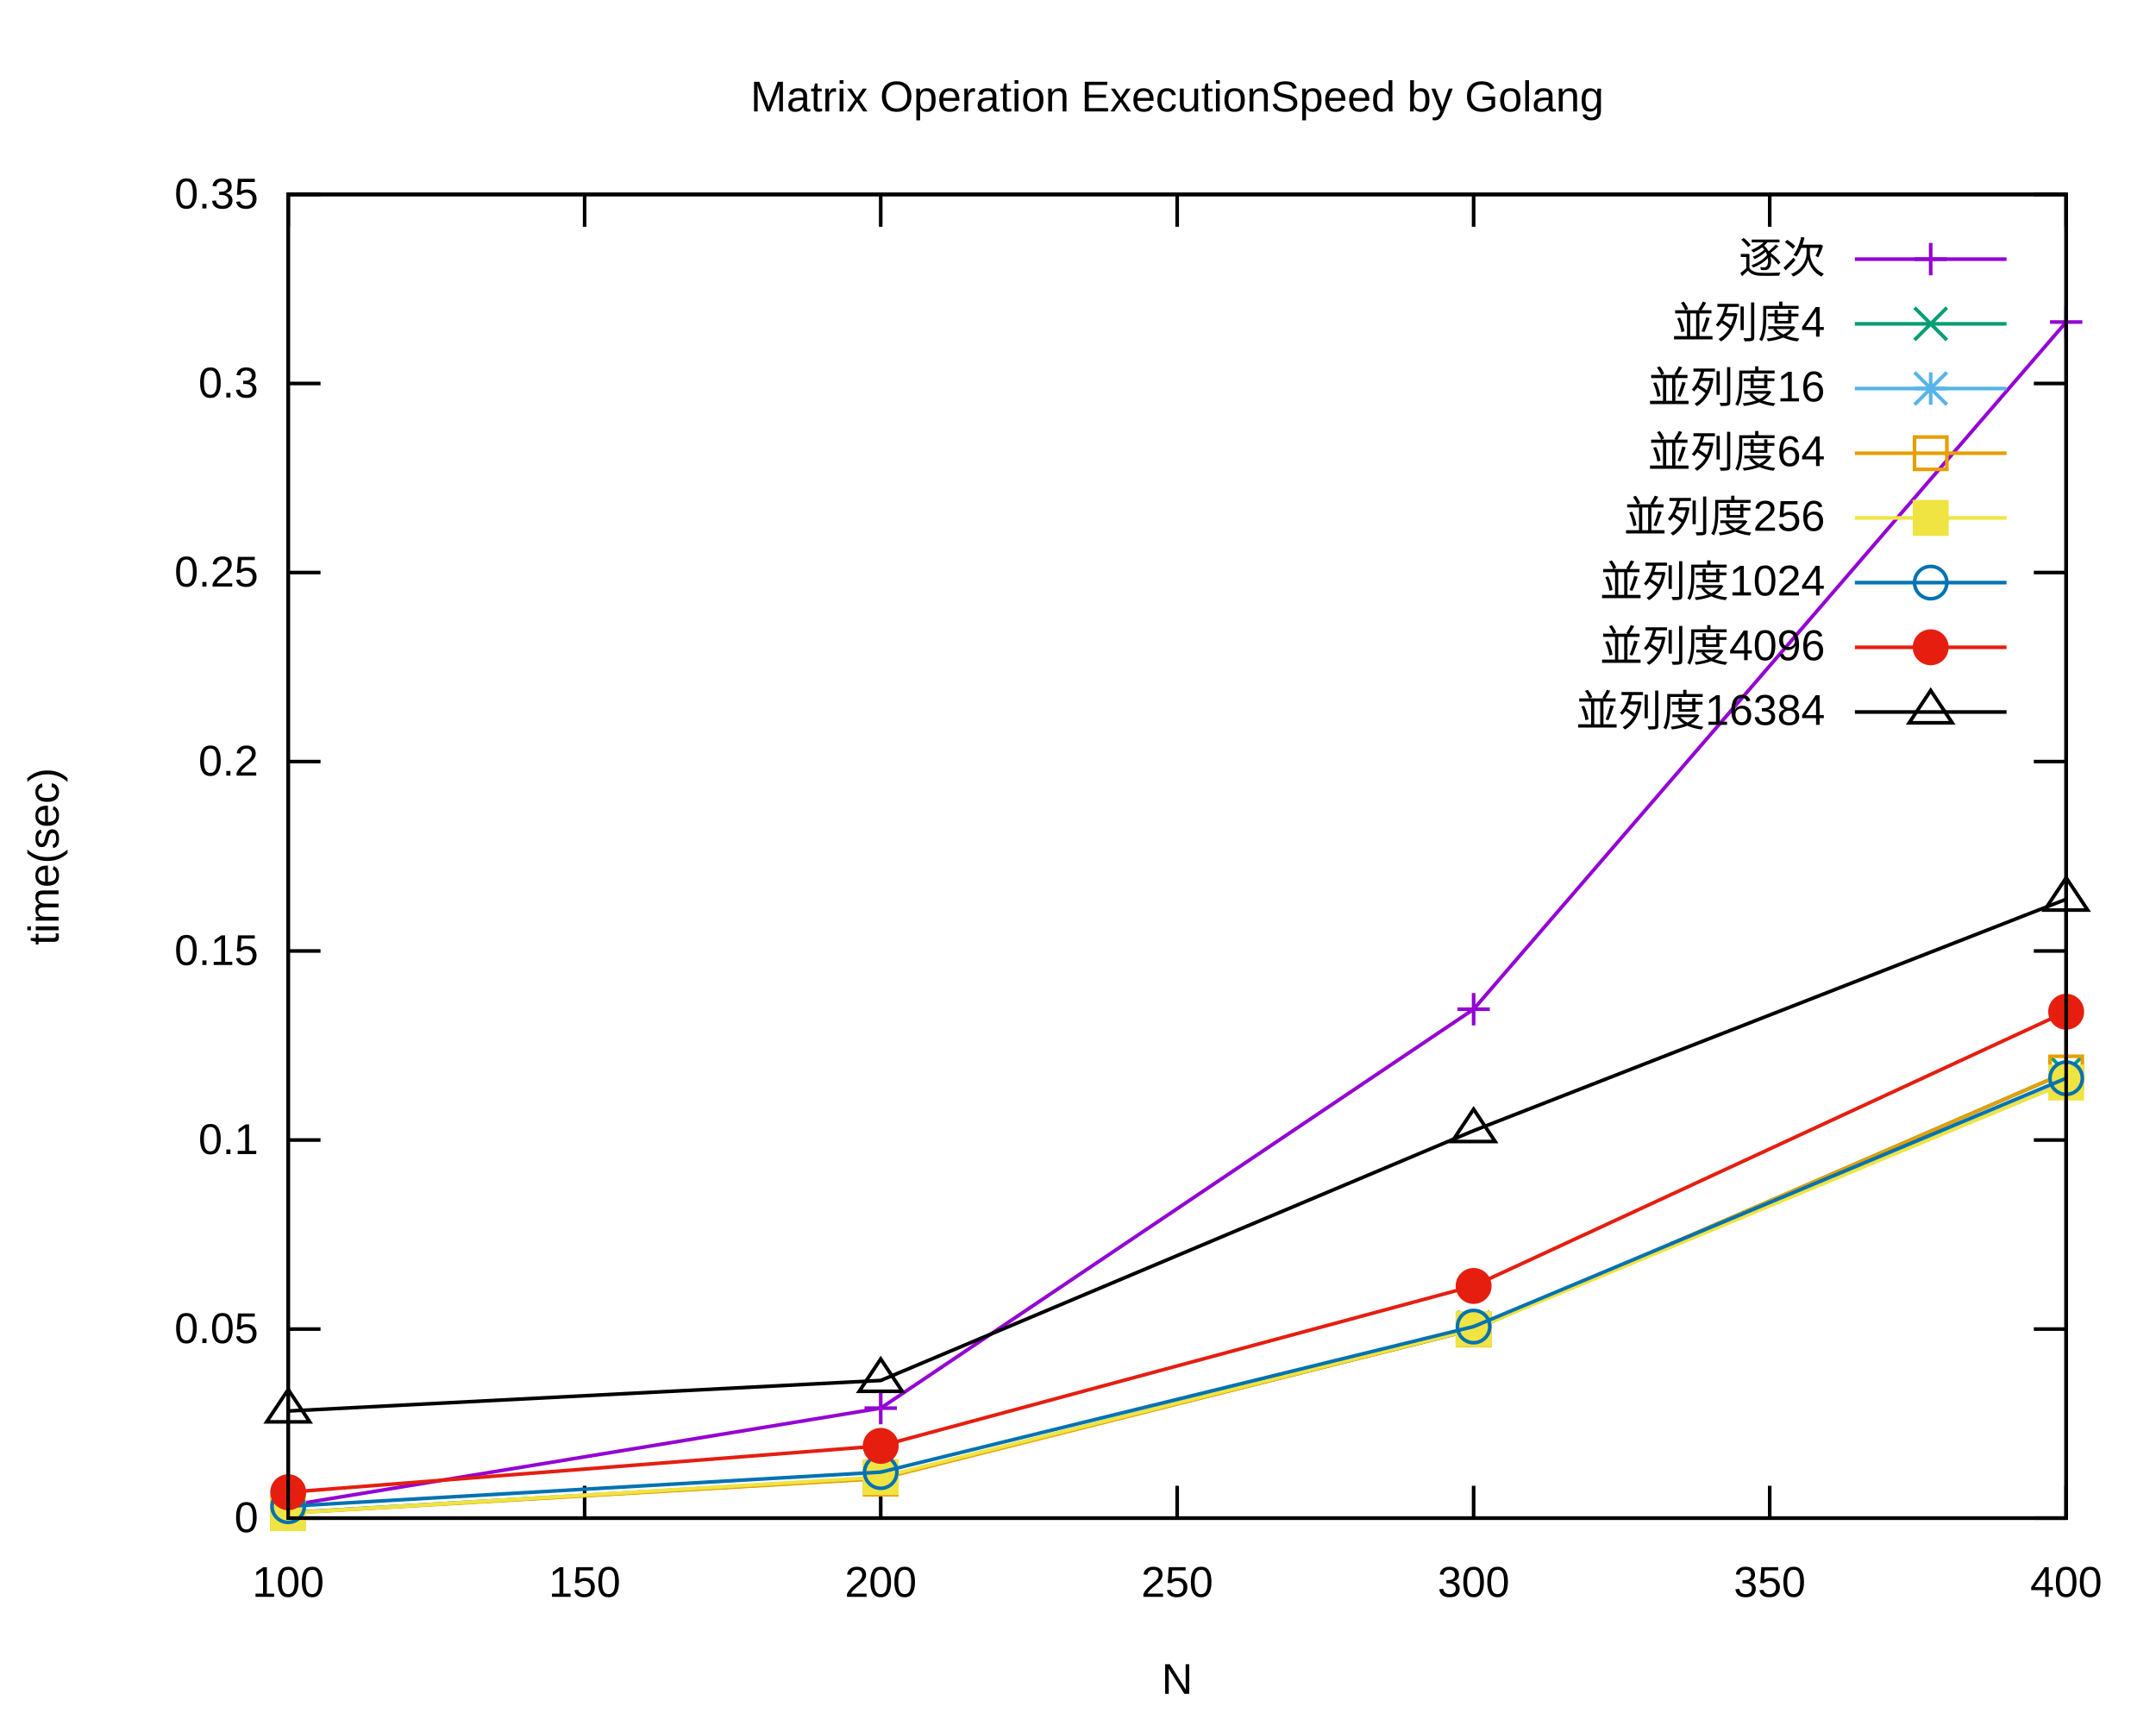
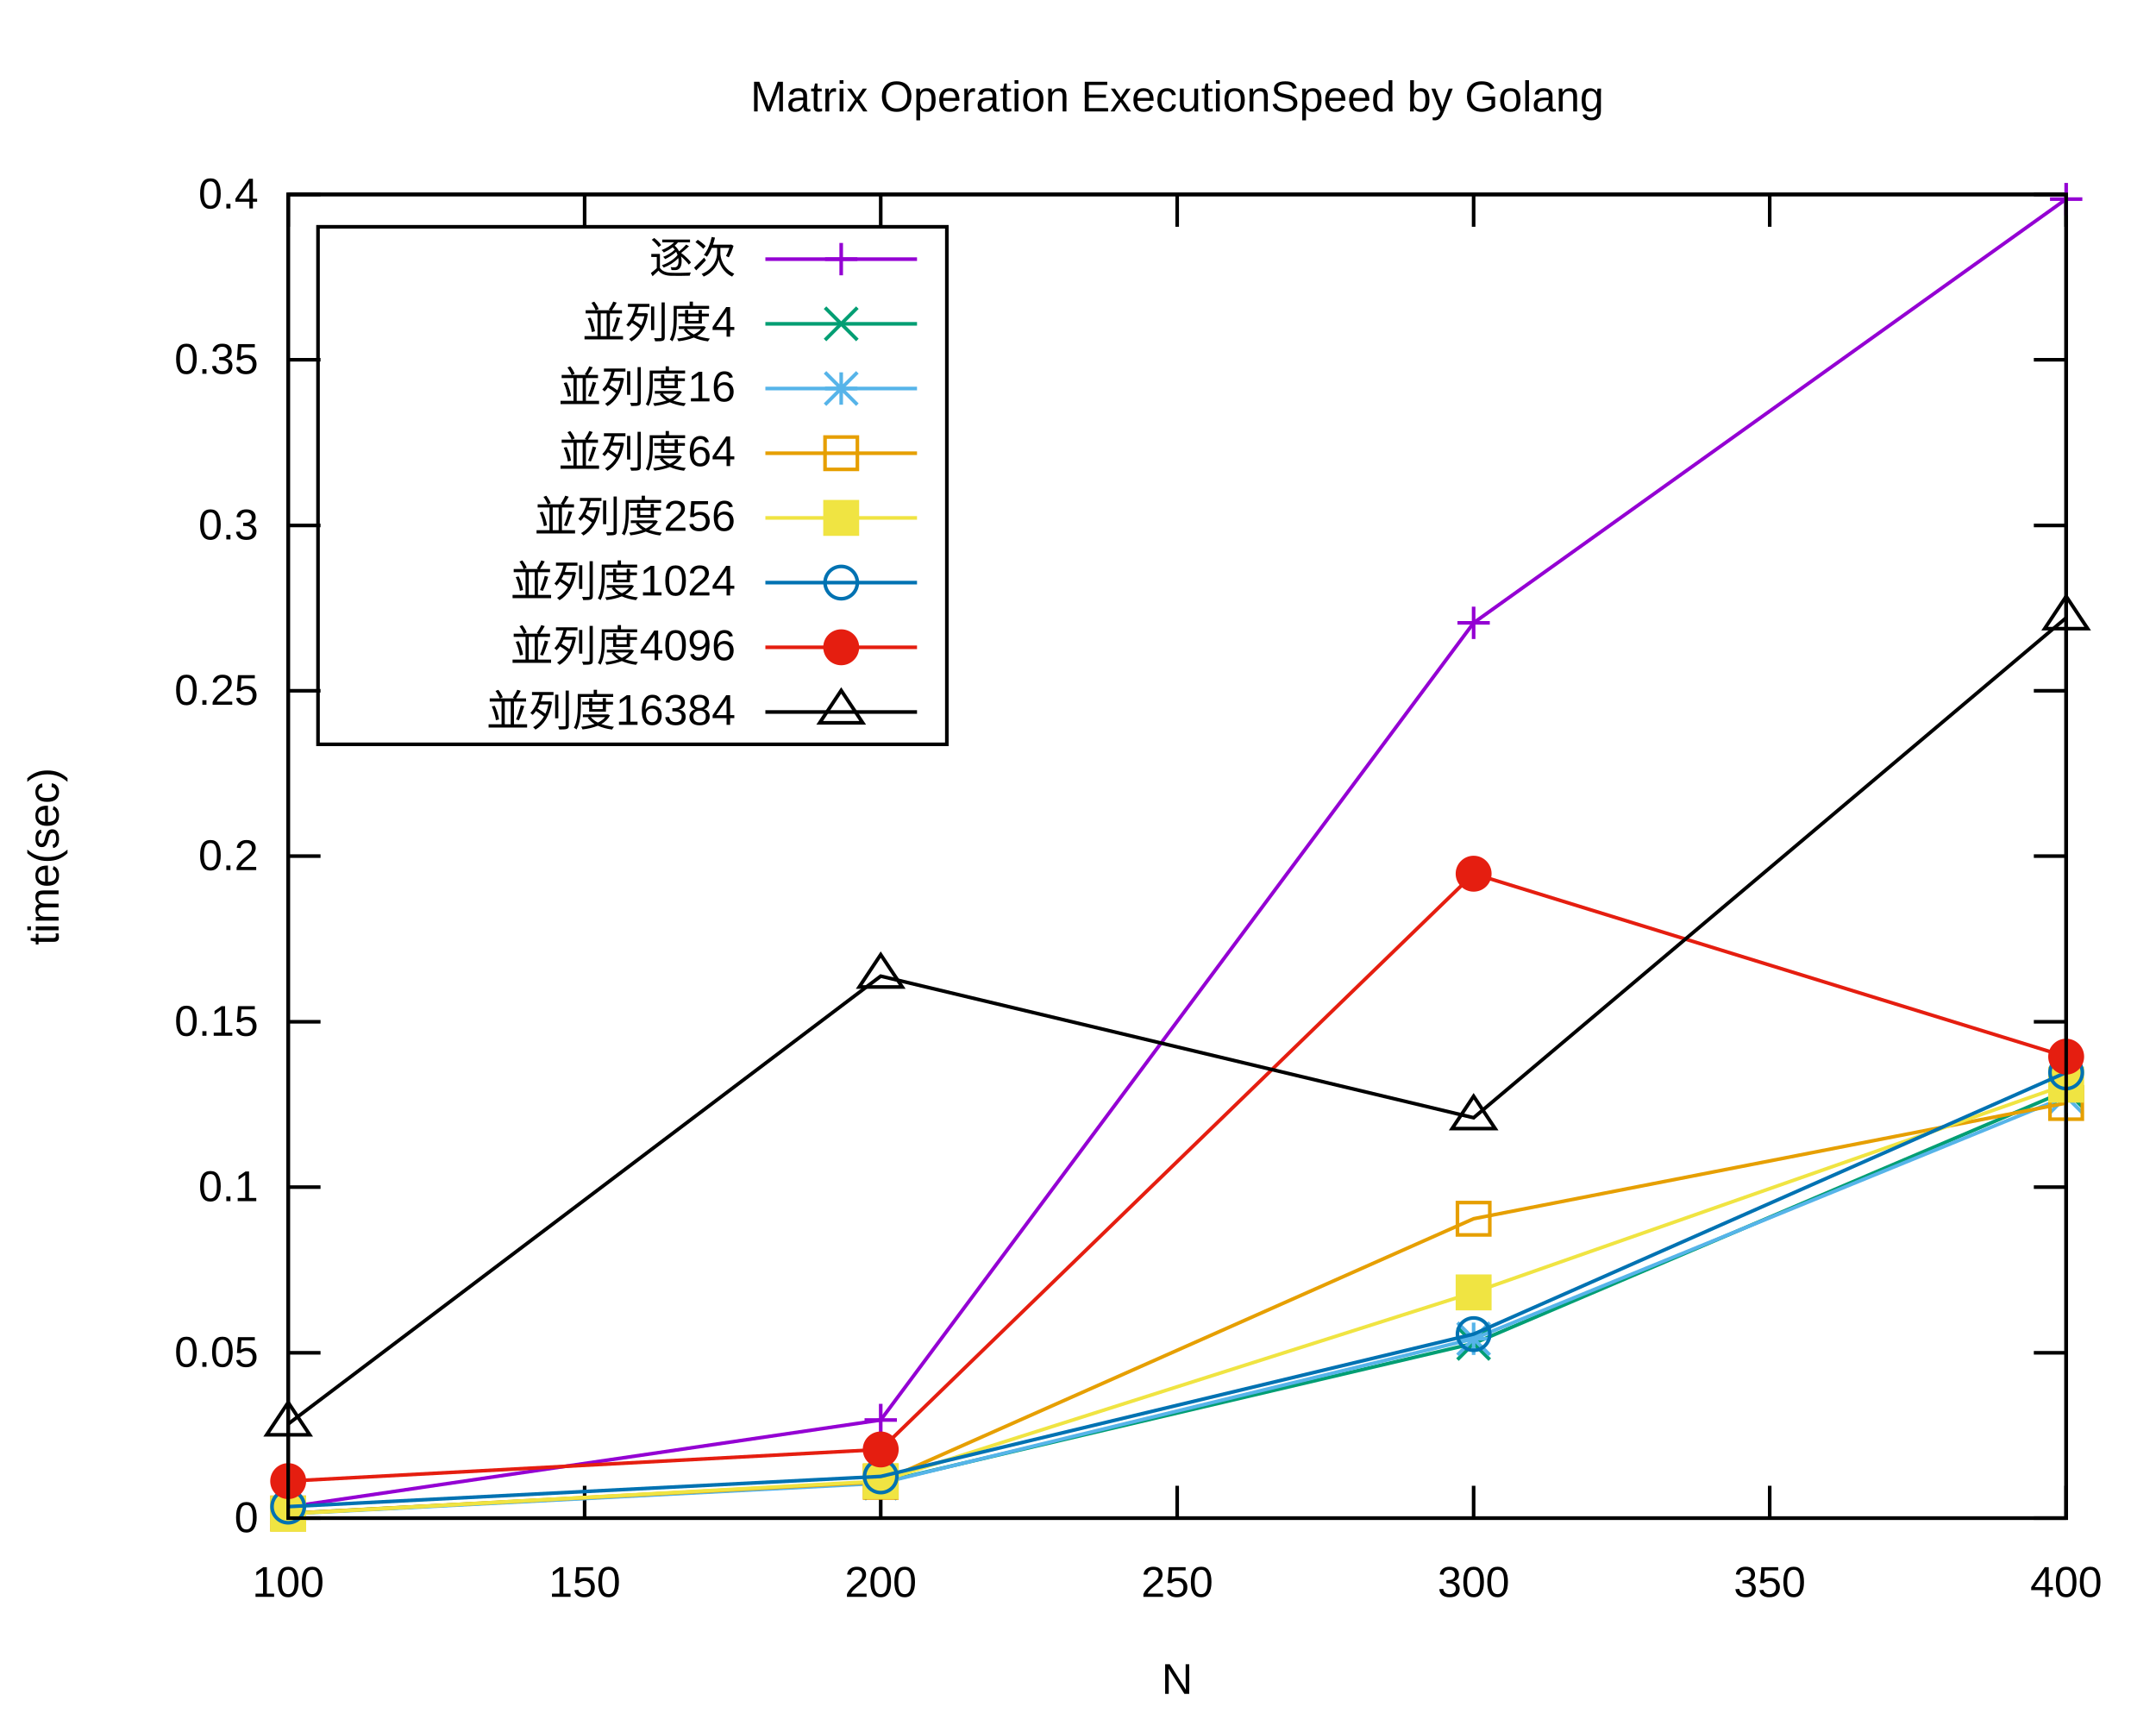
<svg xmlns="http://www.w3.org/2000/svg" xmlns:xlink="http://www.w3.org/1999/xlink" width="600" height="480" viewBox="0 0 600 480">
  <g id="gnuplot_canvas">
    <rect x="0" y="0" width="600" height="480" fill="none" />
    <defs>
      <circle id="gpDot" r="0.5" stroke-width="0.5" />
      <path id="gpPt0" stroke-width="0.222" stroke="currentColor" d="M-1,0 h2 M0,-1 v2" />
      <path id="gpPt1" stroke-width="0.222" stroke="currentColor" d="M-1,-1 L1,1 M1,-1 L-1,1" />
      <path id="gpPt2" stroke-width="0.222" stroke="currentColor" d="M-1,0 L1,0 M0,-1 L0,1 M-1,-1 L1,1 M-1,1 L1,-1" />
      <rect id="gpPt3" stroke-width="0.222" stroke="currentColor" x="-1" y="-1" width="2" height="2" />
      <rect id="gpPt4" stroke-width="0.222" stroke="currentColor" fill="currentColor" x="-1" y="-1" width="2" height="2" />
      <circle id="gpPt5" stroke-width="0.222" stroke="currentColor" cx="0" cy="0" r="1" />
      <use xlink:href="#gpPt5" id="gpPt6" fill="currentColor" stroke="none" />
      <path id="gpPt7" stroke-width="0.222" stroke="currentColor" d="M0,-1.33 L-1.33,0.67 L1.33,0.67 z" />
      <use xlink:href="#gpPt7" id="gpPt8" fill="currentColor" stroke="none" />
      <use xlink:href="#gpPt7" id="gpPt9" stroke="currentColor" transform="rotate(180)" />
      <use xlink:href="#gpPt9" id="gpPt10" fill="currentColor" stroke="none" />
      <use xlink:href="#gpPt3" id="gpPt11" stroke="currentColor" transform="rotate(45)" />
      <use xlink:href="#gpPt11" id="gpPt12" fill="currentColor" stroke="none" />
      <path id="gpPt13" stroke-width="0.222" stroke="currentColor" d="M0,1.330 L1.265,0.411 L0.782,-1.067 L-0.782,-1.076 L-1.265,0.411 z" />
      <use xlink:href="#gpPt13" id="gpPt14" fill="currentColor" stroke="none" />
      <filter id="textbox" filterUnits="objectBoundingBox" x="0" y="0" height="1" width="1">
        <feFlood flood-color="white" flood-opacity="1" result="bgnd" />
        <feComposite in="SourceGraphic" in2="bgnd" operator="atop" />
      </filter>
      <filter id="greybox" filterUnits="objectBoundingBox" x="0" y="0" height="1" width="1">
        <feFlood flood-color="lightgrey" flood-opacity="1" result="grey" />
        <feComposite in="SourceGraphic" in2="grey" operator="atop" />
      </filter>
    </defs>
    <g fill="none" color="white" stroke="currentColor" stroke-width="1.00" stroke-linecap="butt" stroke-linejoin="miter">
</g>
    <g fill="none" color="black" stroke="currentColor" stroke-width="1.00" stroke-linecap="butt" stroke-linejoin="miter">
      <path stroke="black" d="M80.2,422.4 L89.2,422.4 M575.0,422.4 L566.0,422.4  " />
      <g transform="translate(71.9,426.3)" stroke="none" fill="black" font-family="Arial" font-size="12.00" text-anchor="end">
        <text>
          <tspan font-family="Arial"> 0</tspan>
        </text>
      </g>
    </g>
    <g fill="none" color="black" stroke="currentColor" stroke-width="1.00" stroke-linecap="butt" stroke-linejoin="miter">
-       <path stroke="black" d="M80.2,369.8 L89.2,369.8 M575.0,369.8 L566.0,369.8  " />
-       <g transform="translate(71.9,373.7)" stroke="none" fill="black" font-family="Arial" font-size="12.00" text-anchor="end">
+       <path stroke="black" d="M80.2,376.4 L89.2,376.4 M575.0,376.4 L566.0,376.4  " />
+       <g transform="translate(71.9,380.3)" stroke="none" fill="black" font-family="Arial" font-size="12.00" text-anchor="end">
        <text>
          <tspan font-family="Arial"> 0.05</tspan>
        </text>
      </g>
    </g>
    <g fill="none" color="black" stroke="currentColor" stroke-width="1.00" stroke-linecap="butt" stroke-linejoin="miter">
-       <path stroke="black" d="M80.2,317.2 L89.2,317.2 M575.0,317.2 L566.0,317.2  " />
-       <g transform="translate(71.9,321.1)" stroke="none" fill="black" font-family="Arial" font-size="12.00" text-anchor="end">
+       <path stroke="black" d="M80.2,330.3 L89.2,330.3 M575.0,330.3 L566.0,330.3  " />
+       <g transform="translate(71.9,334.2)" stroke="none" fill="black" font-family="Arial" font-size="12.00" text-anchor="end">
        <text>
          <tspan font-family="Arial"> 0.1</tspan>
        </text>
      </g>
    </g>
    <g fill="none" color="black" stroke="currentColor" stroke-width="1.00" stroke-linecap="butt" stroke-linejoin="miter">
-       <path stroke="black" d="M80.2,264.6 L89.2,264.6 M575.0,264.6 L566.0,264.6  " />
-       <g transform="translate(71.9,268.5)" stroke="none" fill="black" font-family="Arial" font-size="12.00" text-anchor="end">
+       <path stroke="black" d="M80.2,284.3 L89.2,284.3 M575.0,284.3 L566.0,284.3  " />
+       <g transform="translate(71.9,288.2)" stroke="none" fill="black" font-family="Arial" font-size="12.00" text-anchor="end">
        <text>
          <tspan font-family="Arial"> 0.15</tspan>
        </text>
      </g>
    </g>
    <g fill="none" color="black" stroke="currentColor" stroke-width="1.00" stroke-linecap="butt" stroke-linejoin="miter">
-       <path stroke="black" d="M80.2,211.9 L89.2,211.9 M575.0,211.9 L566.0,211.9  " />
-       <g transform="translate(71.9,215.8)" stroke="none" fill="black" font-family="Arial" font-size="12.00" text-anchor="end">
+       <path stroke="black" d="M80.2,238.2 L89.2,238.2 M575.0,238.2 L566.0,238.2  " />
+       <g transform="translate(71.9,242.1)" stroke="none" fill="black" font-family="Arial" font-size="12.00" text-anchor="end">
        <text>
          <tspan font-family="Arial"> 0.2</tspan>
        </text>
      </g>
    </g>
    <g fill="none" color="black" stroke="currentColor" stroke-width="1.00" stroke-linecap="butt" stroke-linejoin="miter">
-       <path stroke="black" d="M80.2,159.3 L89.2,159.3 M575.0,159.3 L566.0,159.3  " />
-       <g transform="translate(71.9,163.2)" stroke="none" fill="black" font-family="Arial" font-size="12.00" text-anchor="end">
+       <path stroke="black" d="M80.2,192.2 L89.2,192.2 M575.0,192.2 L566.0,192.2  " />
+       <g transform="translate(71.9,196.1)" stroke="none" fill="black" font-family="Arial" font-size="12.00" text-anchor="end">
        <text>
          <tspan font-family="Arial"> 0.25</tspan>
        </text>
      </g>
    </g>
    <g fill="none" color="black" stroke="currentColor" stroke-width="1.00" stroke-linecap="butt" stroke-linejoin="miter">
-       <path stroke="black" d="M80.2,106.7 L89.2,106.7 M575.0,106.7 L566.0,106.7  " />
-       <g transform="translate(71.9,110.6)" stroke="none" fill="black" font-family="Arial" font-size="12.00" text-anchor="end">
+       <path stroke="black" d="M80.2,146.2 L89.2,146.2 M575.0,146.2 L566.0,146.2  " />
+       <g transform="translate(71.9,150.1)" stroke="none" fill="black" font-family="Arial" font-size="12.00" text-anchor="end">
        <text>
          <tspan font-family="Arial"> 0.3</tspan>
+         </text>
+       </g>
+     </g>
+     <g fill="none" color="black" stroke="currentColor" stroke-width="1.00" stroke-linecap="butt" stroke-linejoin="miter">
+       <path stroke="black" d="M80.2,100.1 L89.2,100.1 M575.0,100.1 L566.0,100.1  " />
+       <g transform="translate(71.9,104.0)" stroke="none" fill="black" font-family="Arial" font-size="12.00" text-anchor="end">
+         <text>
+           <tspan font-family="Arial"> 0.35</tspan>
        </text>
      </g>
    </g>
    <g fill="none" color="black" stroke="currentColor" stroke-width="1.00" stroke-linecap="butt" stroke-linejoin="miter">
      <path stroke="black" d="M80.2,54.1 L89.2,54.1 M575.0,54.1 L566.0,54.1  " />
      <g transform="translate(71.9,58.0)" stroke="none" fill="black" font-family="Arial" font-size="12.00" text-anchor="end">
        <text>
-           <tspan font-family="Arial"> 0.35</tspan>
+           <tspan font-family="Arial"> 0.4</tspan>
        </text>
      </g>
    </g>
    <g fill="none" color="black" stroke="currentColor" stroke-width="1.00" stroke-linecap="butt" stroke-linejoin="miter">
      <path stroke="black" d="M80.2,422.4 L80.2,413.4 M80.2,54.1 L80.2,63.1  " />
      <g transform="translate(80.2,444.3)" stroke="none" fill="black" font-family="Arial" font-size="12.00" text-anchor="middle">
        <text>
          <tspan font-family="Arial"> 100</tspan>
        </text>
      </g>
    </g>
    <g fill="none" color="black" stroke="currentColor" stroke-width="1.00" stroke-linecap="butt" stroke-linejoin="miter">
      <path stroke="black" d="M162.7,422.4 L162.7,413.4 M162.7,54.1 L162.7,63.1  " />
      <g transform="translate(162.7,444.3)" stroke="none" fill="black" font-family="Arial" font-size="12.00" text-anchor="middle">
        <text>
          <tspan font-family="Arial"> 150</tspan>
        </text>
      </g>
    </g>
    <g fill="none" color="black" stroke="currentColor" stroke-width="1.00" stroke-linecap="butt" stroke-linejoin="miter">
      <path stroke="black" d="M245.1,422.4 L245.1,413.4 M245.1,54.1 L245.1,63.1  " />
      <g transform="translate(245.1,444.3)" stroke="none" fill="black" font-family="Arial" font-size="12.00" text-anchor="middle">
        <text>
          <tspan font-family="Arial"> 200</tspan>
        </text>
      </g>
    </g>
    <g fill="none" color="black" stroke="currentColor" stroke-width="1.00" stroke-linecap="butt" stroke-linejoin="miter">
      <path stroke="black" d="M327.6,422.4 L327.6,413.4 M327.6,54.1 L327.6,63.1  " />
      <g transform="translate(327.6,444.3)" stroke="none" fill="black" font-family="Arial" font-size="12.00" text-anchor="middle">
        <text>
          <tspan font-family="Arial"> 250</tspan>
        </text>
      </g>
    </g>
    <g fill="none" color="black" stroke="currentColor" stroke-width="1.00" stroke-linecap="butt" stroke-linejoin="miter">
      <path stroke="black" d="M410.1,422.4 L410.1,413.4 M410.1,54.1 L410.1,63.1  " />
      <g transform="translate(410.1,444.3)" stroke="none" fill="black" font-family="Arial" font-size="12.00" text-anchor="middle">
        <text>
          <tspan font-family="Arial"> 300</tspan>
        </text>
      </g>
    </g>
    <g fill="none" color="black" stroke="currentColor" stroke-width="1.00" stroke-linecap="butt" stroke-linejoin="miter">
      <path stroke="black" d="M492.5,422.4 L492.5,413.4 M492.5,54.1 L492.5,63.1  " />
      <g transform="translate(492.5,444.3)" stroke="none" fill="black" font-family="Arial" font-size="12.00" text-anchor="middle">
        <text>
          <tspan font-family="Arial"> 350</tspan>
        </text>
      </g>
    </g>
    <g fill="none" color="black" stroke="currentColor" stroke-width="1.00" stroke-linecap="butt" stroke-linejoin="miter">
      <path stroke="black" d="M575.0,422.4 L575.0,413.4 M575.0,54.1 L575.0,63.1  " />
      <g transform="translate(575.0,444.3)" stroke="none" fill="black" font-family="Arial" font-size="12.00" text-anchor="middle">
        <text>
          <tspan font-family="Arial"> 400</tspan>
        </text>
      </g>
    </g>
    <g fill="none" color="black" stroke="currentColor" stroke-width="1.00" stroke-linecap="butt" stroke-linejoin="miter">
</g>
    <g fill="none" color="black" stroke="currentColor" stroke-width="1.00" stroke-linecap="butt" stroke-linejoin="miter">
      <path stroke="black" d="M80.2,54.1 L80.2,422.4 L575.0,422.4 L575.0,54.1 L80.2,54.1 Z  " />
    </g>
    <g fill="none" color="black" stroke="currentColor" stroke-width="1.00" stroke-linecap="butt" stroke-linejoin="miter">
      <g transform="translate(16.3,238.3) rotate(270)" stroke="none" fill="black" font-family="Arial" font-size="12.00" text-anchor="middle">
        <text>
          <tspan font-family="Arial">time(sec)</tspan>
        </text>
      </g>
    </g>
    <g fill="none" color="black" stroke="currentColor" stroke-width="1.00" stroke-linecap="butt" stroke-linejoin="miter">
      <g transform="translate(327.6,471.3)" stroke="none" fill="black" font-family="Arial" font-size="12.00" text-anchor="middle">
        <text>
          <tspan font-family="Arial">N</tspan>
        </text>
      </g>
    </g>
    <g fill="none" color="black" stroke="currentColor" stroke-width="1.00" stroke-linecap="butt" stroke-linejoin="miter">
      <g transform="translate(327.6,31.0)" stroke="none" fill="black" font-family="Arial" font-size="12.00" text-anchor="middle">
        <text>
          <tspan font-family="Arial">Matrix Operation ExecutionSpeed by Golang</tspan>
        </text>
      </g>
    </g>
+     <g fill="none" color="black" stroke="currentColor" stroke-width="1.00" stroke-linecap="butt" stroke-linejoin="miter">
+       <path stroke="black" d="M88.5,207.1 L88.5,63.1 L263.5,63.1 L263.5,207.1 L88.5,207.1 Z  " />
+     </g>
    <g id="gnuplot_plot_1">
      <g fill="none" color="black" stroke="currentColor" stroke-width="1.00" stroke-linecap="butt" stroke-linejoin="miter">
-         <g transform="translate(507.9,76.0)" stroke="none" fill="black" font-family="Arial" font-size="12.00" text-anchor="end">
+         <g transform="translate(204.7,76.0)" stroke="none" fill="black" font-family="Arial" font-size="12.00" text-anchor="end">
          <text>
            <tspan font-family="Arial">逐次</tspan>
          </text>
        </g>
      </g>
      <g fill="none" color="black" stroke="currentColor" stroke-width="1.00" stroke-linecap="butt" stroke-linejoin="miter">
-         <path stroke="rgb(148,   0, 211)" d="M516.2,72.1 L558.4,72.1 M80.2,418.9 L245.1,391.8 L410.1,280.8 L575.0,89.6  " />
-         <use xlink:href="#gpPt0" transform="translate(80.2,418.9) scale(4.50)" color="rgb(148,   0, 211)" />
-         <use xlink:href="#gpPt0" transform="translate(245.1,391.8) scale(4.50)" color="rgb(148,   0, 211)" />
-         <use xlink:href="#gpPt0" transform="translate(410.1,280.8) scale(4.50)" color="rgb(148,   0, 211)" />
-         <use xlink:href="#gpPt0" transform="translate(575.0,89.6) scale(4.50)" color="rgb(148,   0, 211)" />
-         <use xlink:href="#gpPt0" transform="translate(537.3,72.1) scale(4.50)" color="rgb(148,   0, 211)" />
+         <path stroke="rgb(148,   0, 211)" d="M213.0,72.1 L255.2,72.1 M80.2,419.3 L245.1,395.1 L410.1,173.3 L575.0,55.4  " />
+         <use xlink:href="#gpPt0" transform="translate(80.2,419.3) scale(4.50)" color="rgb(148,   0, 211)" />
+         <use xlink:href="#gpPt0" transform="translate(245.1,395.1) scale(4.50)" color="rgb(148,   0, 211)" />
+         <use xlink:href="#gpPt0" transform="translate(410.1,173.3) scale(4.50)" color="rgb(148,   0, 211)" />
+         <use xlink:href="#gpPt0" transform="translate(575.0,55.4) scale(4.50)" color="rgb(148,   0, 211)" />
+         <use xlink:href="#gpPt0" transform="translate(234.1,72.1) scale(4.50)" color="rgb(148,   0, 211)" />
      </g>
    </g>
    <g id="gnuplot_plot_2">
      <g fill="none" color="black" stroke="currentColor" stroke-width="1.00" stroke-linecap="butt" stroke-linejoin="miter">
-         <g transform="translate(507.9,94.0)" stroke="none" fill="black" font-family="Arial" font-size="12.00" text-anchor="end">
+         <g transform="translate(204.7,94.0)" stroke="none" fill="black" font-family="Arial" font-size="12.00" text-anchor="end">
          <text>
            <tspan font-family="Arial">並列度4</tspan>
          </text>
        </g>
      </g>
      <g fill="none" color="black" stroke="currentColor" stroke-width="1.00" stroke-linecap="butt" stroke-linejoin="miter">
-         <path stroke="rgb(  0, 158, 115)" d="M516.2,90.1 L558.4,90.1 M80.2,420.9 L245.1,411.2 L410.1,369.9 L575.0,298.4  " />
-         <use xlink:href="#gpPt1" transform="translate(80.2,420.9) scale(4.50)" color="rgb(  0, 158, 115)" />
-         <use xlink:href="#gpPt1" transform="translate(245.1,411.2) scale(4.50)" color="rgb(  0, 158, 115)" />
-         <use xlink:href="#gpPt1" transform="translate(410.1,369.9) scale(4.50)" color="rgb(  0, 158, 115)" />
-         <use xlink:href="#gpPt1" transform="translate(575.0,298.4) scale(4.50)" color="rgb(  0, 158, 115)" />
-         <use xlink:href="#gpPt1" transform="translate(537.3,90.1) scale(4.50)" color="rgb(  0, 158, 115)" />
+         <path stroke="rgb(  0, 158, 115)" d="M213.0,90.1 L255.2,90.1 M80.2,421.1 L245.1,412.5 L410.1,373.8 L575.0,303.5  " />
+         <use xlink:href="#gpPt1" transform="translate(80.2,421.1) scale(4.50)" color="rgb(  0, 158, 115)" />
+         <use xlink:href="#gpPt1" transform="translate(245.1,412.5) scale(4.50)" color="rgb(  0, 158, 115)" />
+         <use xlink:href="#gpPt1" transform="translate(410.1,373.8) scale(4.50)" color="rgb(  0, 158, 115)" />
+         <use xlink:href="#gpPt1" transform="translate(575.0,303.5) scale(4.50)" color="rgb(  0, 158, 115)" />
+         <use xlink:href="#gpPt1" transform="translate(234.1,90.1) scale(4.50)" color="rgb(  0, 158, 115)" />
      </g>
    </g>
    <g id="gnuplot_plot_3">
      <g fill="none" color="black" stroke="currentColor" stroke-width="1.00" stroke-linecap="butt" stroke-linejoin="miter">
-         <g transform="translate(507.9,112.0)" stroke="none" fill="black" font-family="Arial" font-size="12.00" text-anchor="end">
+         <g transform="translate(204.7,112.0)" stroke="none" fill="black" font-family="Arial" font-size="12.00" text-anchor="end">
          <text>
            <tspan font-family="Arial">並列度16</tspan>
          </text>
        </g>
      </g>
      <g fill="none" color="black" stroke="currentColor" stroke-width="1.00" stroke-linecap="butt" stroke-linejoin="miter">
-         <path stroke="rgb( 86, 180, 233)" d="M516.2,108.1 L558.4,108.1 M80.2,420.9 L245.1,411.3 L410.1,369.3 L575.0,301.2  " />
-         <use xlink:href="#gpPt2" transform="translate(80.2,420.9) scale(4.50)" color="rgb( 86, 180, 233)" />
-         <use xlink:href="#gpPt2" transform="translate(245.1,411.3) scale(4.50)" color="rgb( 86, 180, 233)" />
-         <use xlink:href="#gpPt2" transform="translate(410.1,369.3) scale(4.50)" color="rgb( 86, 180, 233)" />
-         <use xlink:href="#gpPt2" transform="translate(575.0,301.2) scale(4.50)" color="rgb( 86, 180, 233)" />
-         <use xlink:href="#gpPt2" transform="translate(537.3,108.1) scale(4.50)" color="rgb( 86, 180, 233)" />
+         <path stroke="rgb( 86, 180, 233)" d="M213.0,108.1 L255.2,108.1 M80.2,421.2 L245.1,412.7 L410.1,372.5 L575.0,305.1  " />
+         <use xlink:href="#gpPt2" transform="translate(80.2,421.2) scale(4.50)" color="rgb( 86, 180, 233)" />
+         <use xlink:href="#gpPt2" transform="translate(245.1,412.7) scale(4.50)" color="rgb( 86, 180, 233)" />
+         <use xlink:href="#gpPt2" transform="translate(410.1,372.5) scale(4.50)" color="rgb( 86, 180, 233)" />
+         <use xlink:href="#gpPt2" transform="translate(575.0,305.1) scale(4.50)" color="rgb( 86, 180, 233)" />
+         <use xlink:href="#gpPt2" transform="translate(234.1,108.1) scale(4.50)" color="rgb( 86, 180, 233)" />
      </g>
    </g>
    <g id="gnuplot_plot_4">
      <g fill="none" color="black" stroke="currentColor" stroke-width="1.00" stroke-linecap="butt" stroke-linejoin="miter">
-         <g transform="translate(507.9,130.0)" stroke="none" fill="black" font-family="Arial" font-size="12.00" text-anchor="end">
+         <g transform="translate(204.7,130.0)" stroke="none" fill="black" font-family="Arial" font-size="12.00" text-anchor="end">
          <text>
            <tspan font-family="Arial">並列度64</tspan>
          </text>
        </g>
      </g>
      <g fill="none" color="black" stroke="currentColor" stroke-width="1.00" stroke-linecap="butt" stroke-linejoin="miter">
-         <path stroke="rgb(230, 159,   0)" d="M516.2,126.1 L558.4,126.1 M80.2,421.0 L245.1,411.4 L410.1,369.9 L575.0,298.4  " />
-         <use xlink:href="#gpPt3" transform="translate(80.2,421.0) scale(4.50)" color="rgb(230, 159,   0)" />
-         <use xlink:href="#gpPt3" transform="translate(245.1,411.4) scale(4.50)" color="rgb(230, 159,   0)" />
-         <use xlink:href="#gpPt3" transform="translate(410.1,369.9) scale(4.50)" color="rgb(230, 159,   0)" />
-         <use xlink:href="#gpPt3" transform="translate(575.0,298.4) scale(4.50)" color="rgb(230, 159,   0)" />
-         <use xlink:href="#gpPt3" transform="translate(537.3,126.1) scale(4.50)" color="rgb(230, 159,   0)" />
+         <path stroke="rgb(230, 159,   0)" d="M213.0,126.1 L255.2,126.1 M80.2,421.1 L245.1,412.3 L410.1,339.1 L575.0,306.9  " />
+         <use xlink:href="#gpPt3" transform="translate(80.2,421.1) scale(4.50)" color="rgb(230, 159,   0)" />
+         <use xlink:href="#gpPt3" transform="translate(245.1,412.3) scale(4.50)" color="rgb(230, 159,   0)" />
+         <use xlink:href="#gpPt3" transform="translate(410.1,339.1) scale(4.50)" color="rgb(230, 159,   0)" />
+         <use xlink:href="#gpPt3" transform="translate(575.0,306.9) scale(4.50)" color="rgb(230, 159,   0)" />
+         <use xlink:href="#gpPt3" transform="translate(234.1,126.1) scale(4.50)" color="rgb(230, 159,   0)" />
      </g>
    </g>
    <g id="gnuplot_plot_5">
      <g fill="none" color="black" stroke="currentColor" stroke-width="1.00" stroke-linecap="butt" stroke-linejoin="miter">
-         <g transform="translate(507.9,148.0)" stroke="none" fill="black" font-family="Arial" font-size="12.00" text-anchor="end">
+         <g transform="translate(204.7,148.0)" stroke="none" fill="black" font-family="Arial" font-size="12.00" text-anchor="end">
          <text>
            <tspan font-family="Arial">並列度256</tspan>
          </text>
        </g>
      </g>
      <g fill="none" color="black" stroke="currentColor" stroke-width="1.00" stroke-linecap="butt" stroke-linejoin="miter">
-         <path stroke="rgb(240, 228,  66)" d="M516.2,144.1 L558.4,144.1 M80.2,421.0 L245.1,411.0 L410.1,369.8 L575.0,301.2  " />
-         <use xlink:href="#gpPt4" transform="translate(80.2,421.0) scale(4.50)" color="rgb(240, 228,  66)" />
-         <use xlink:href="#gpPt4" transform="translate(245.1,411.0) scale(4.50)" color="rgb(240, 228,  66)" />
-         <use xlink:href="#gpPt4" transform="translate(410.1,369.8) scale(4.50)" color="rgb(240, 228,  66)" />
-         <use xlink:href="#gpPt4" transform="translate(575.0,301.2) scale(4.50)" color="rgb(240, 228,  66)" />
-         <use xlink:href="#gpPt4" transform="translate(537.3,144.1) scale(4.50)" color="rgb(240, 228,  66)" />
+         <path stroke="rgb(240, 228,  66)" d="M213.0,144.1 L255.2,144.1 M80.2,421.2 L245.1,412.1 L410.1,359.6 L575.0,301.8  " />
+         <use xlink:href="#gpPt4" transform="translate(80.2,421.2) scale(4.50)" color="rgb(240, 228,  66)" />
+         <use xlink:href="#gpPt4" transform="translate(245.1,412.1) scale(4.50)" color="rgb(240, 228,  66)" />
+         <use xlink:href="#gpPt4" transform="translate(410.1,359.6) scale(4.50)" color="rgb(240, 228,  66)" />
+         <use xlink:href="#gpPt4" transform="translate(575.0,301.8) scale(4.50)" color="rgb(240, 228,  66)" />
+         <use xlink:href="#gpPt4" transform="translate(234.1,144.1) scale(4.50)" color="rgb(240, 228,  66)" />
      </g>
    </g>
    <g id="gnuplot_plot_6">
      <g fill="none" color="black" stroke="currentColor" stroke-width="1.00" stroke-linecap="butt" stroke-linejoin="miter">
-         <g transform="translate(507.9,166.0)" stroke="none" fill="black" font-family="Arial" font-size="12.00" text-anchor="end">
+         <g transform="translate(204.7,166.0)" stroke="none" fill="black" font-family="Arial" font-size="12.00" text-anchor="end">
          <text>
            <tspan font-family="Arial">並列度1024</tspan>
          </text>
        </g>
      </g>
      <g fill="none" color="black" stroke="currentColor" stroke-width="1.00" stroke-linecap="butt" stroke-linejoin="miter">
-         <path stroke="rgb(  0, 114, 178)" d="M516.2,162.1 L558.4,162.1 M80.2,419.1 L245.1,409.6 L410.1,369.1 L575.0,300.0  " />
-         <use xlink:href="#gpPt5" transform="translate(80.2,419.1) scale(4.50)" color="rgb(  0, 114, 178)" />
-         <use xlink:href="#gpPt5" transform="translate(245.1,409.6) scale(4.50)" color="rgb(  0, 114, 178)" />
-         <use xlink:href="#gpPt5" transform="translate(410.1,369.1) scale(4.50)" color="rgb(  0, 114, 178)" />
-         <use xlink:href="#gpPt5" transform="translate(575.0,300.0) scale(4.50)" color="rgb(  0, 114, 178)" />
-         <use xlink:href="#gpPt5" transform="translate(537.3,162.1) scale(4.50)" color="rgb(  0, 114, 178)" />
+         <path stroke="rgb(  0, 114, 178)" d="M213.0,162.1 L255.2,162.1 M80.2,419.2 L245.1,410.8 L410.1,371.2 L575.0,298.4  " />
+         <use xlink:href="#gpPt5" transform="translate(80.2,419.2) scale(4.50)" color="rgb(  0, 114, 178)" />
+         <use xlink:href="#gpPt5" transform="translate(245.1,410.8) scale(4.50)" color="rgb(  0, 114, 178)" />
+         <use xlink:href="#gpPt5" transform="translate(410.1,371.2) scale(4.50)" color="rgb(  0, 114, 178)" />
+         <use xlink:href="#gpPt5" transform="translate(575.0,298.4) scale(4.50)" color="rgb(  0, 114, 178)" />
+         <use xlink:href="#gpPt5" transform="translate(234.1,162.1) scale(4.50)" color="rgb(  0, 114, 178)" />
      </g>
    </g>
    <g id="gnuplot_plot_7">
      <g fill="none" color="black" stroke="currentColor" stroke-width="1.00" stroke-linecap="butt" stroke-linejoin="miter">
-         <g transform="translate(507.9,184.0)" stroke="none" fill="black" font-family="Arial" font-size="12.00" text-anchor="end">
+         <g transform="translate(204.7,184.0)" stroke="none" fill="black" font-family="Arial" font-size="12.00" text-anchor="end">
          <text>
            <tspan font-family="Arial">並列度4096</tspan>
          </text>
        </g>
      </g>
      <g fill="none" color="black" stroke="currentColor" stroke-width="1.00" stroke-linecap="butt" stroke-linejoin="miter">
-         <path stroke="rgb(229,  30,  16)" d="M516.2,180.1 L558.4,180.1 M80.2,415.2 L245.1,402.3 L410.1,357.8 L575.0,281.5  " />
-         <use xlink:href="#gpPt6" transform="translate(80.2,415.2) scale(4.50)" color="rgb(229,  30,  16)" />
-         <use xlink:href="#gpPt6" transform="translate(245.1,402.3) scale(4.50)" color="rgb(229,  30,  16)" />
-         <use xlink:href="#gpPt6" transform="translate(410.1,357.8) scale(4.50)" color="rgb(229,  30,  16)" />
-         <use xlink:href="#gpPt6" transform="translate(575.0,281.5) scale(4.50)" color="rgb(229,  30,  16)" />
-         <use xlink:href="#gpPt6" transform="translate(537.3,180.1) scale(4.50)" color="rgb(229,  30,  16)" />
+         <path stroke="rgb(229,  30,  16)" d="M213.0,180.1 L255.2,180.1 M80.2,412.1 L245.1,403.3 L410.1,243.1 L575.0,294.0  " />
+         <use xlink:href="#gpPt6" transform="translate(80.2,412.1) scale(4.50)" color="rgb(229,  30,  16)" />
+         <use xlink:href="#gpPt6" transform="translate(245.1,403.3) scale(4.50)" color="rgb(229,  30,  16)" />
+         <use xlink:href="#gpPt6" transform="translate(410.1,243.1) scale(4.50)" color="rgb(229,  30,  16)" />
+         <use xlink:href="#gpPt6" transform="translate(575.0,294.0) scale(4.50)" color="rgb(229,  30,  16)" />
+         <use xlink:href="#gpPt6" transform="translate(234.1,180.1) scale(4.50)" color="rgb(229,  30,  16)" />
      </g>
    </g>
    <g id="gnuplot_plot_8">
      <g fill="none" color="black" stroke="currentColor" stroke-width="1.00" stroke-linecap="butt" stroke-linejoin="miter">
-         <g transform="translate(507.9,202.0)" stroke="none" fill="black" font-family="Arial" font-size="12.00" text-anchor="end">
+         <g transform="translate(204.7,202.0)" stroke="none" fill="black" font-family="Arial" font-size="12.00" text-anchor="end">
          <text>
            <tspan font-family="Arial">並列度16384</tspan>
          </text>
        </g>
      </g>
      <g fill="none" color="black" stroke="currentColor" stroke-width="1.00" stroke-linecap="butt" stroke-linejoin="miter">
-         <path stroke="rgb(  0,   0,   0)" d="M516.2,198.1 L558.4,198.1 M80.2,392.6 L245.1,384.1 L410.1,314.6 L575.0,250.2  " />
-         <use xlink:href="#gpPt7" transform="translate(80.2,392.6) scale(4.50)" color="rgb(  0,   0,   0)" />
-         <use xlink:href="#gpPt7" transform="translate(245.1,384.1) scale(4.50)" color="rgb(  0,   0,   0)" />
-         <use xlink:href="#gpPt7" transform="translate(410.1,314.6) scale(4.50)" color="rgb(  0,   0,   0)" />
-         <use xlink:href="#gpPt7" transform="translate(575.0,250.2) scale(4.50)" color="rgb(  0,   0,   0)" />
-         <use xlink:href="#gpPt7" transform="translate(537.3,198.1) scale(4.50)" color="rgb(  0,   0,   0)" />
+         <path stroke="rgb(  0,   0,   0)" d="M213.0,198.1 L255.2,198.1 M80.2,396.2 L245.1,271.6 L410.1,311.0 L575.0,171.9  " />
+         <use xlink:href="#gpPt7" transform="translate(80.2,396.2) scale(4.50)" color="rgb(  0,   0,   0)" />
+         <use xlink:href="#gpPt7" transform="translate(245.1,271.6) scale(4.50)" color="rgb(  0,   0,   0)" />
+         <use xlink:href="#gpPt7" transform="translate(410.1,311.0) scale(4.50)" color="rgb(  0,   0,   0)" />
+         <use xlink:href="#gpPt7" transform="translate(575.0,171.9) scale(4.50)" color="rgb(  0,   0,   0)" />
+         <use xlink:href="#gpPt7" transform="translate(234.1,198.1) scale(4.50)" color="rgb(  0,   0,   0)" />
      </g>
    </g>
    <g fill="none" color="white" stroke="rgb(  0,   0,   0)" stroke-width="2.00" stroke-linecap="butt" stroke-linejoin="miter">
</g>
    <g fill="none" color="black" stroke="currentColor" stroke-width="2.00" stroke-linecap="butt" stroke-linejoin="miter">
</g>
    <g fill="none" color="black" stroke="black" stroke-width="1.00" stroke-linecap="butt" stroke-linejoin="miter">
</g>
    <g fill="none" color="black" stroke="currentColor" stroke-width="1.00" stroke-linecap="butt" stroke-linejoin="miter">
      <path stroke="black" d="M80.2,54.1 L80.2,422.4 L575.0,422.4 L575.0,54.1 L80.2,54.1 Z  " />
    </g>
    <g fill="none" color="black" stroke="currentColor" stroke-width="1.00" stroke-linecap="butt" stroke-linejoin="miter">
</g>
  </g>
</svg>
